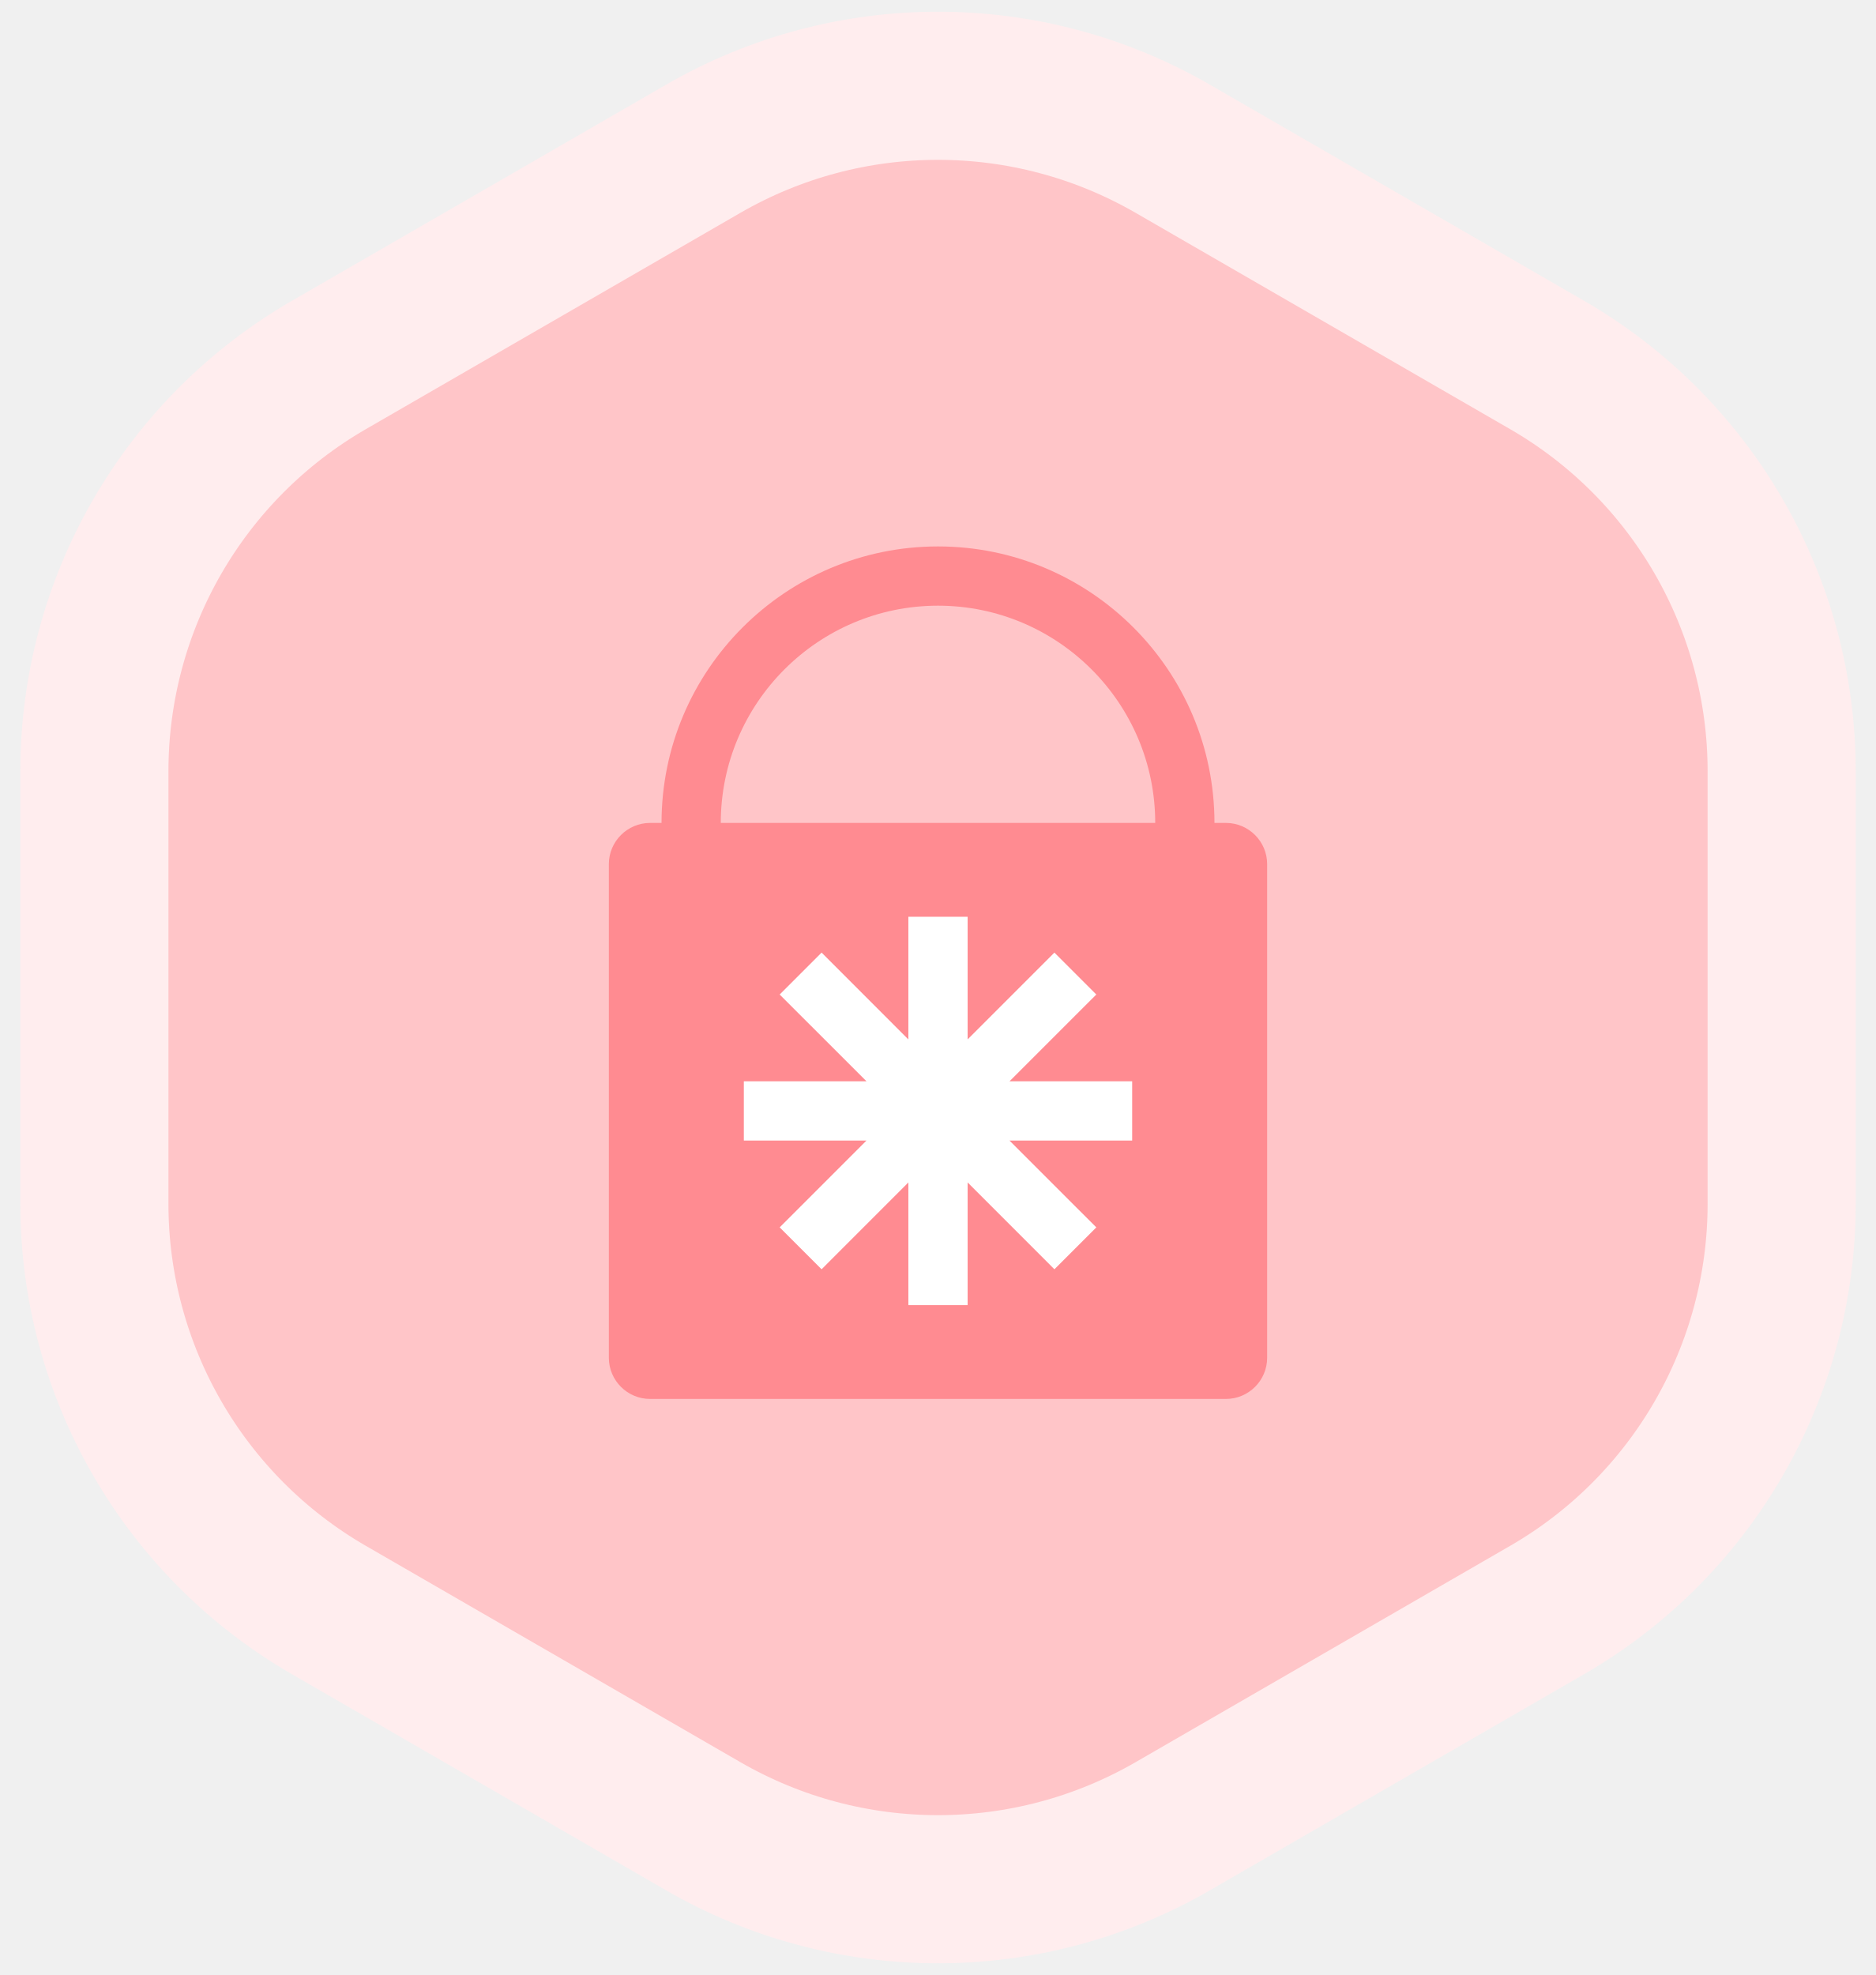
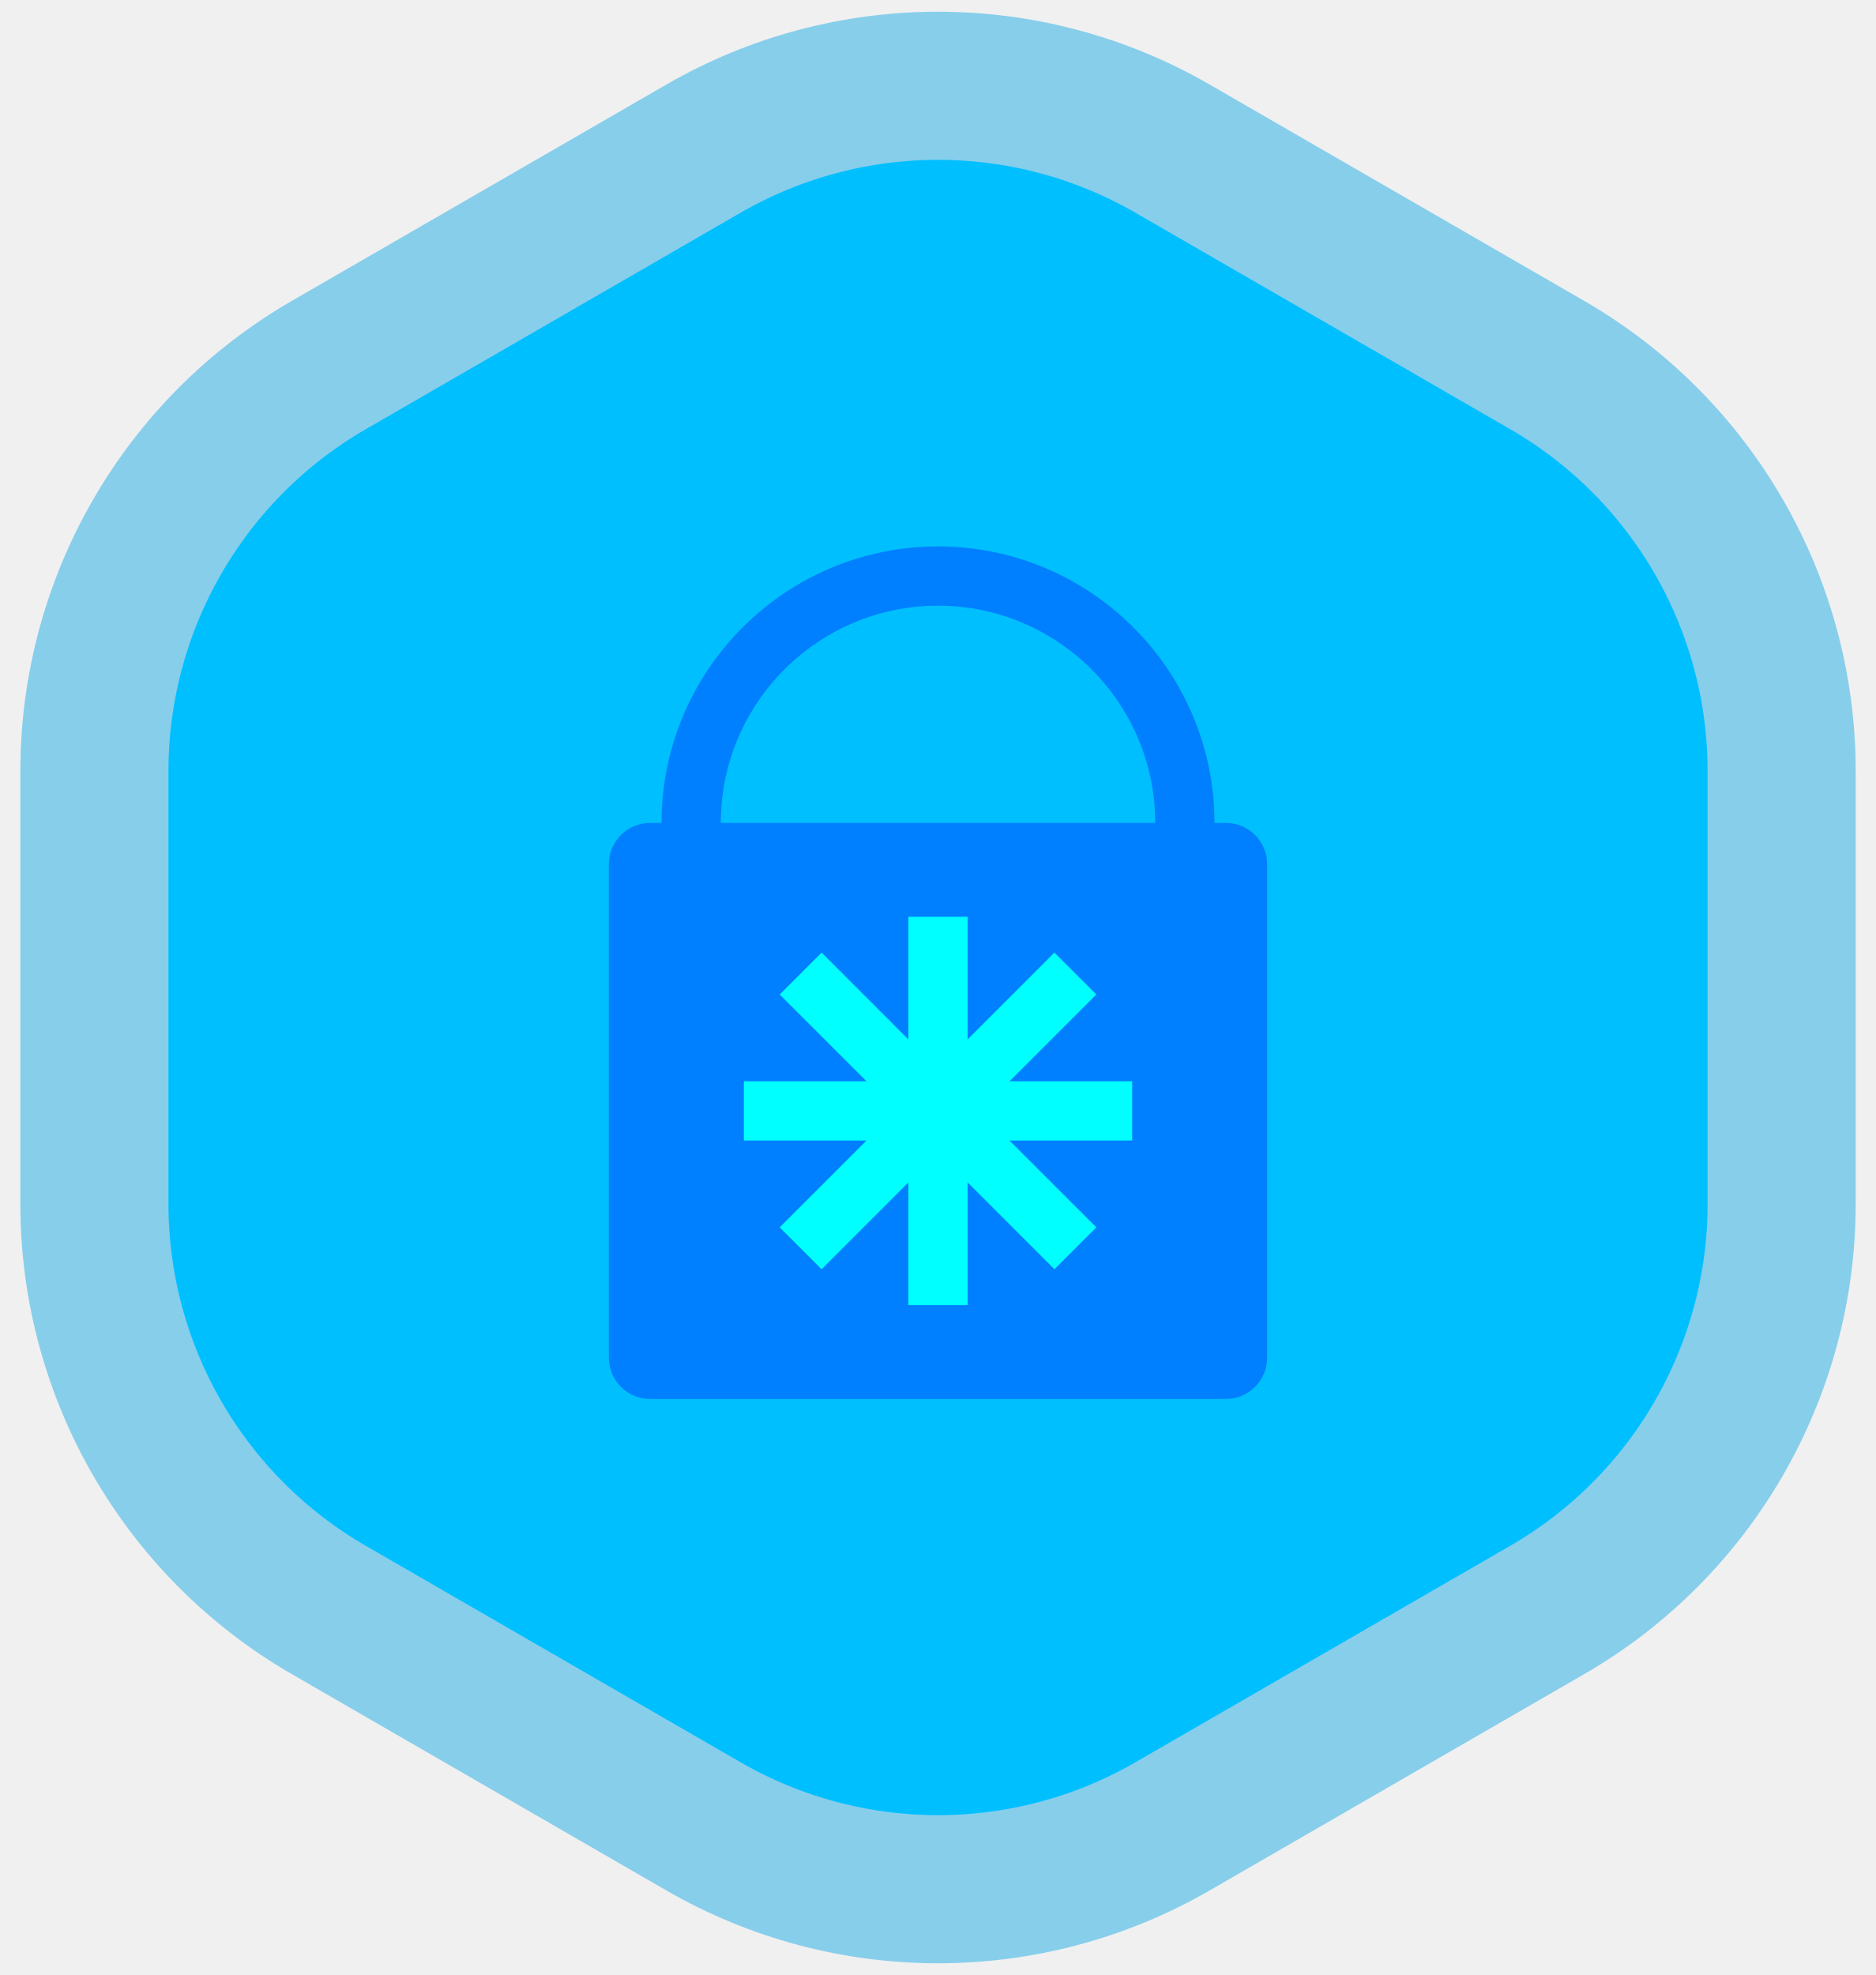
<svg xmlns="http://www.w3.org/2000/svg" width="38" height="40" viewBox="0 0 38 40" fill="none">
-   <path d="M23.75 3.01C20.811 1.313 17.189 1.313 14.25 3.01L6.662 7.392C3.722 9.089 1.912 12.225 1.912 15.619V24.381C1.912 27.775 3.722 30.911 6.662 32.608L14.25 36.99C17.189 38.687 20.811 38.687 23.75 36.99L31.338 32.608C34.278 30.911 36.089 27.775 36.089 24.381V15.619C36.089 12.225 34.278 9.089 31.338 7.392L23.75 3.01Z" fill="#FFC5C8" stroke="#FFEDEE" stroke-width="3" />
+   <path d="M23.75 3.01C20.811 1.313 17.189 1.313 14.25 3.01L6.662 7.392C3.722 9.089 1.912 12.225 1.912 15.619V24.381C1.912 27.775 3.722 30.911 6.662 32.608L14.25 36.99C17.189 38.687 20.811 38.687 23.75 36.99L31.338 32.608C34.278 30.911 36.089 27.775 36.089 24.381V15.619C36.089 12.225 34.278 9.089 31.338 7.392L23.75 3.01Z" fill="#00BFFF" stroke="#87CEEB" stroke-width="3" />
  <g style="mix-blend-mode:overlay">
    <path fill-rule="evenodd" clip-rule="evenodd" d="M14.6 16.667C14.6 14.24 16.573 12.267 19 12.267C21.427 12.267 23.4 14.24 23.4 16.667H14.6ZM13.4 16.667C13.4 13.577 15.91 11.067 19 11.067C22.09 11.067 24.6 13.577 24.6 16.667L24.833 16.667C25.292 16.667 25.667 17.042 25.667 17.5V27.5C25.667 27.958 25.292 28.333 24.833 28.333H13.167C12.708 28.333 12.333 27.958 12.333 27.5V17.5C12.333 17.042 12.708 16.667 13.167 16.667L13.4 16.667Z" fill="black" />
    <path fill-rule="evenodd" clip-rule="evenodd" d="M19.6 19.167V18.567H18.4V19.167V21.052L17.066 19.717L16.642 19.293L15.793 20.142L16.217 20.566L17.552 21.9H15.667H15.067V23.1H15.667H17.551L16.217 24.434L15.793 24.858L16.642 25.707L17.066 25.282L18.4 23.948V25.833V26.433H19.6V25.833V23.948L20.934 25.282L21.358 25.707L22.207 24.858L21.782 24.434L20.448 23.1H22.333H22.933V21.9H22.333H20.448L21.782 20.566L22.207 20.142L21.358 19.293L20.934 19.717L19.6 21.051V19.167Z" fill="white" />
  </g>
</svg>
